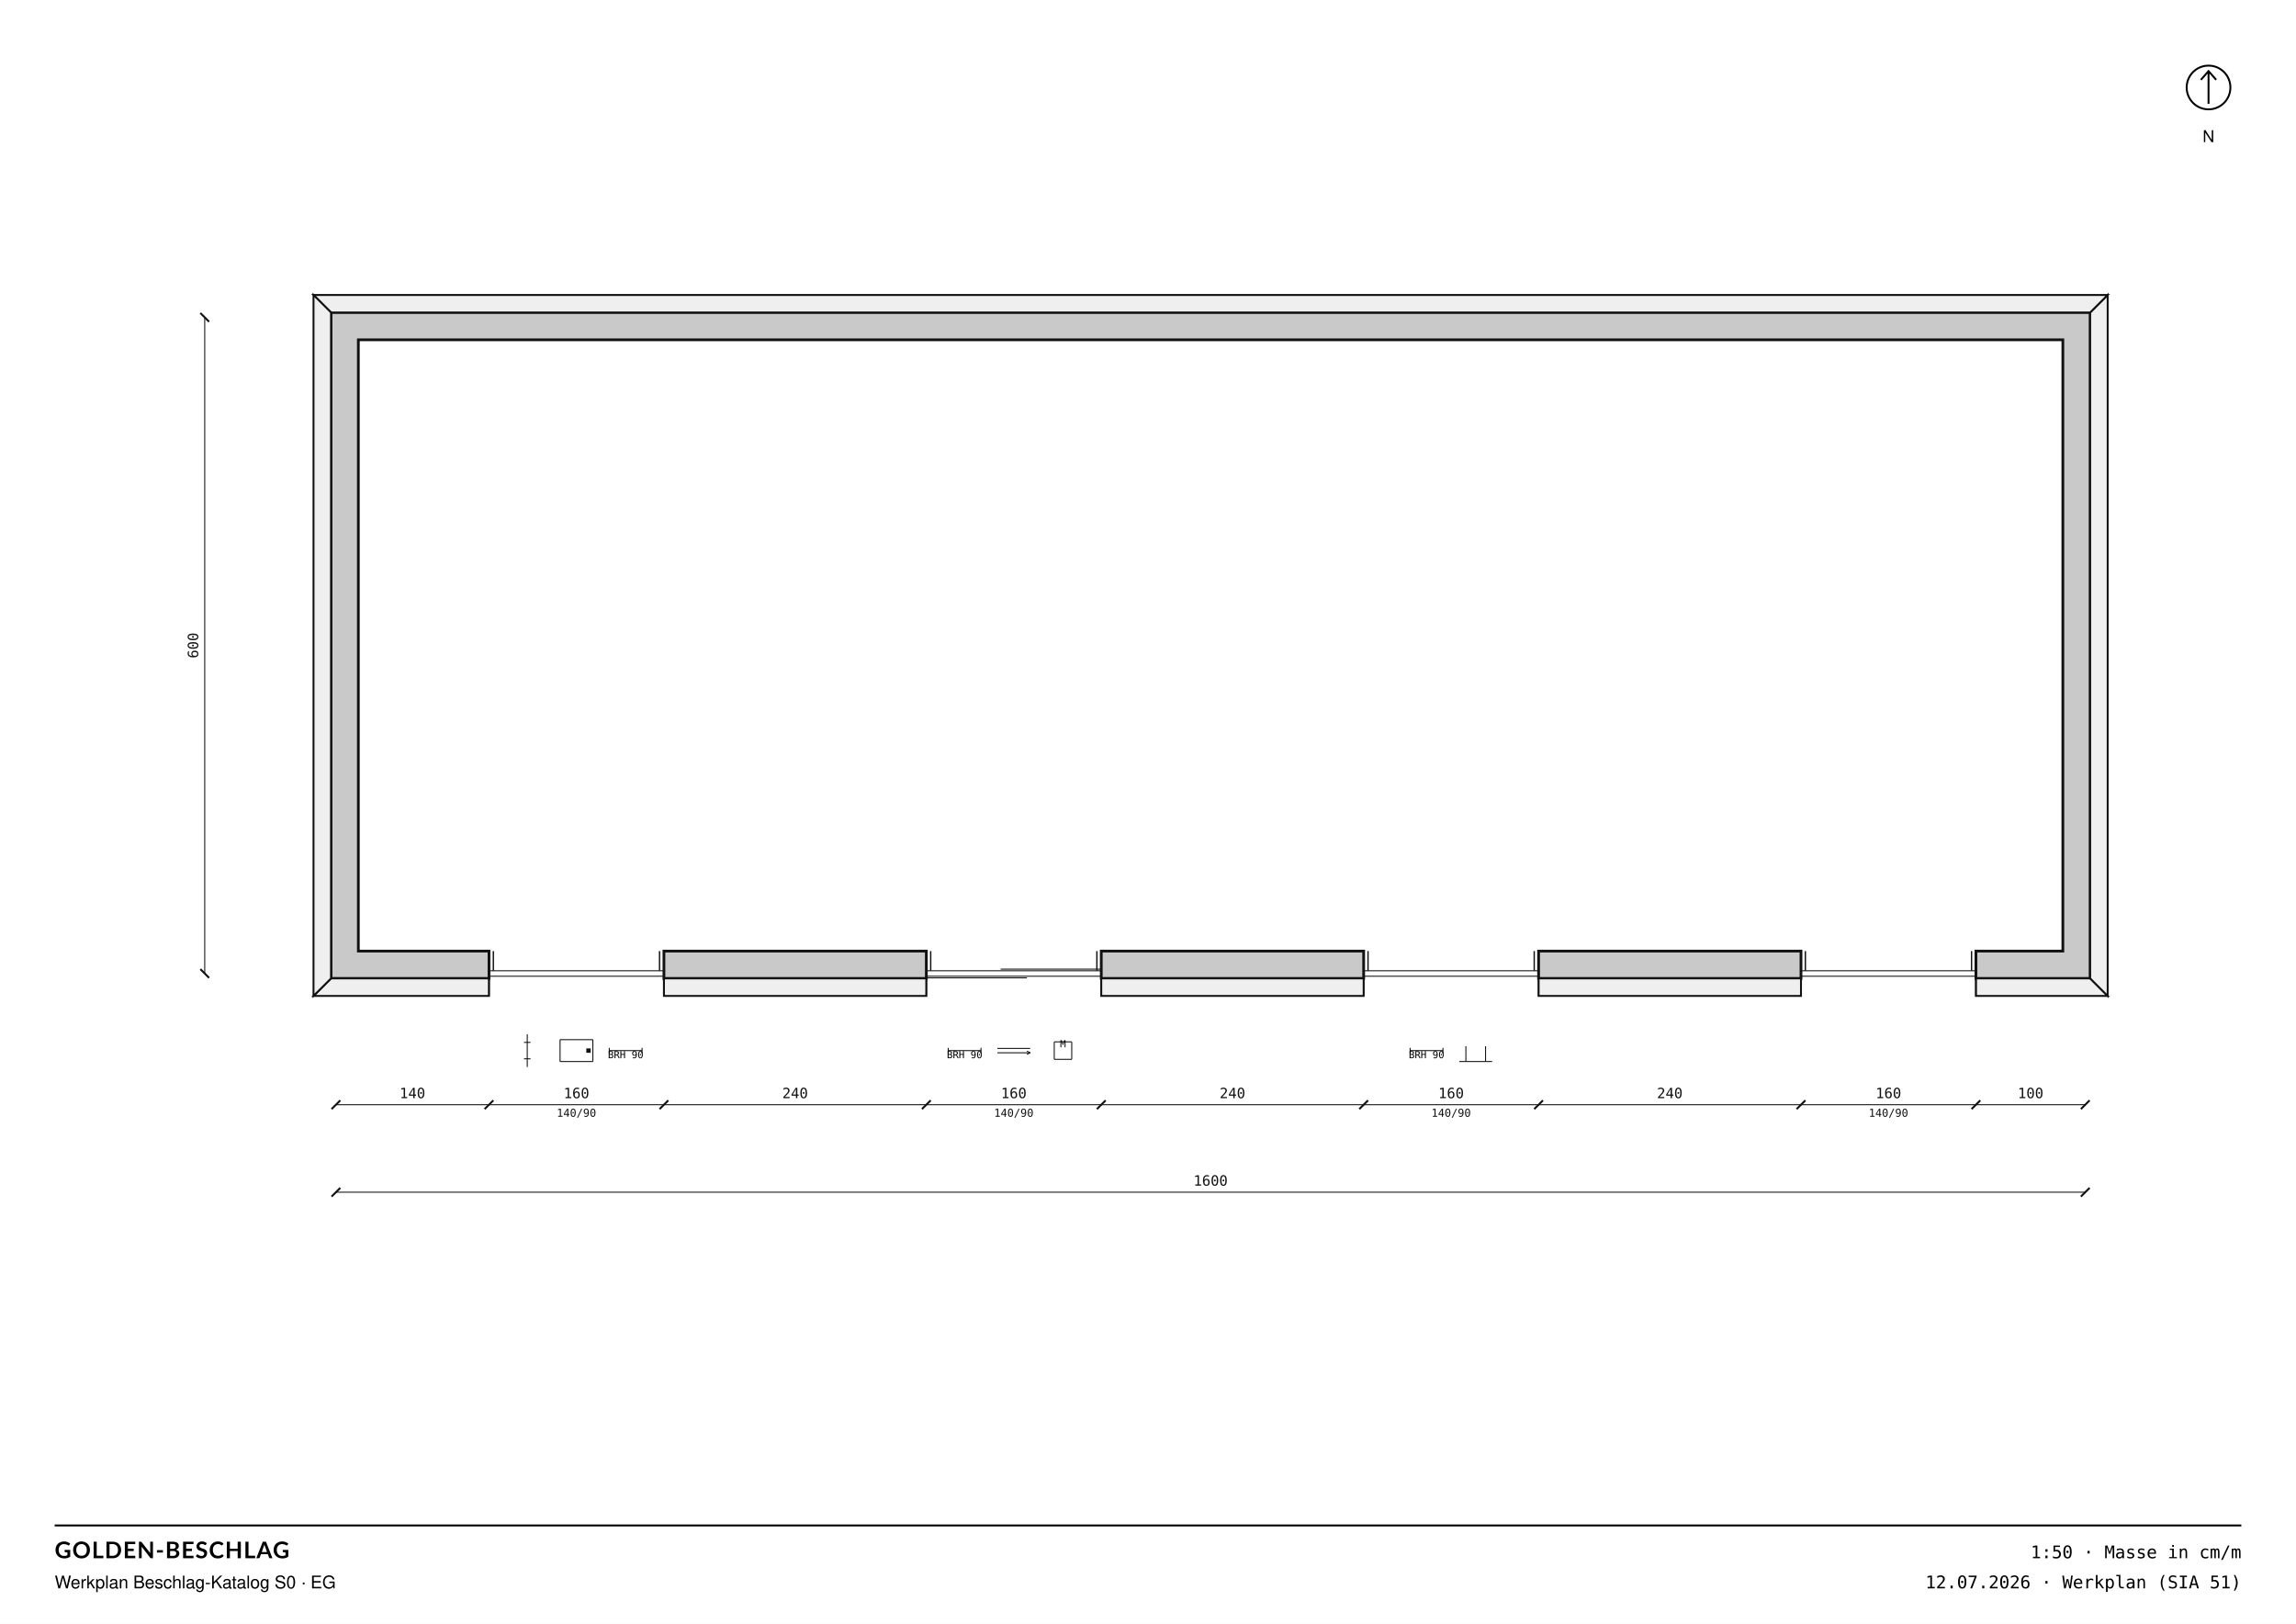
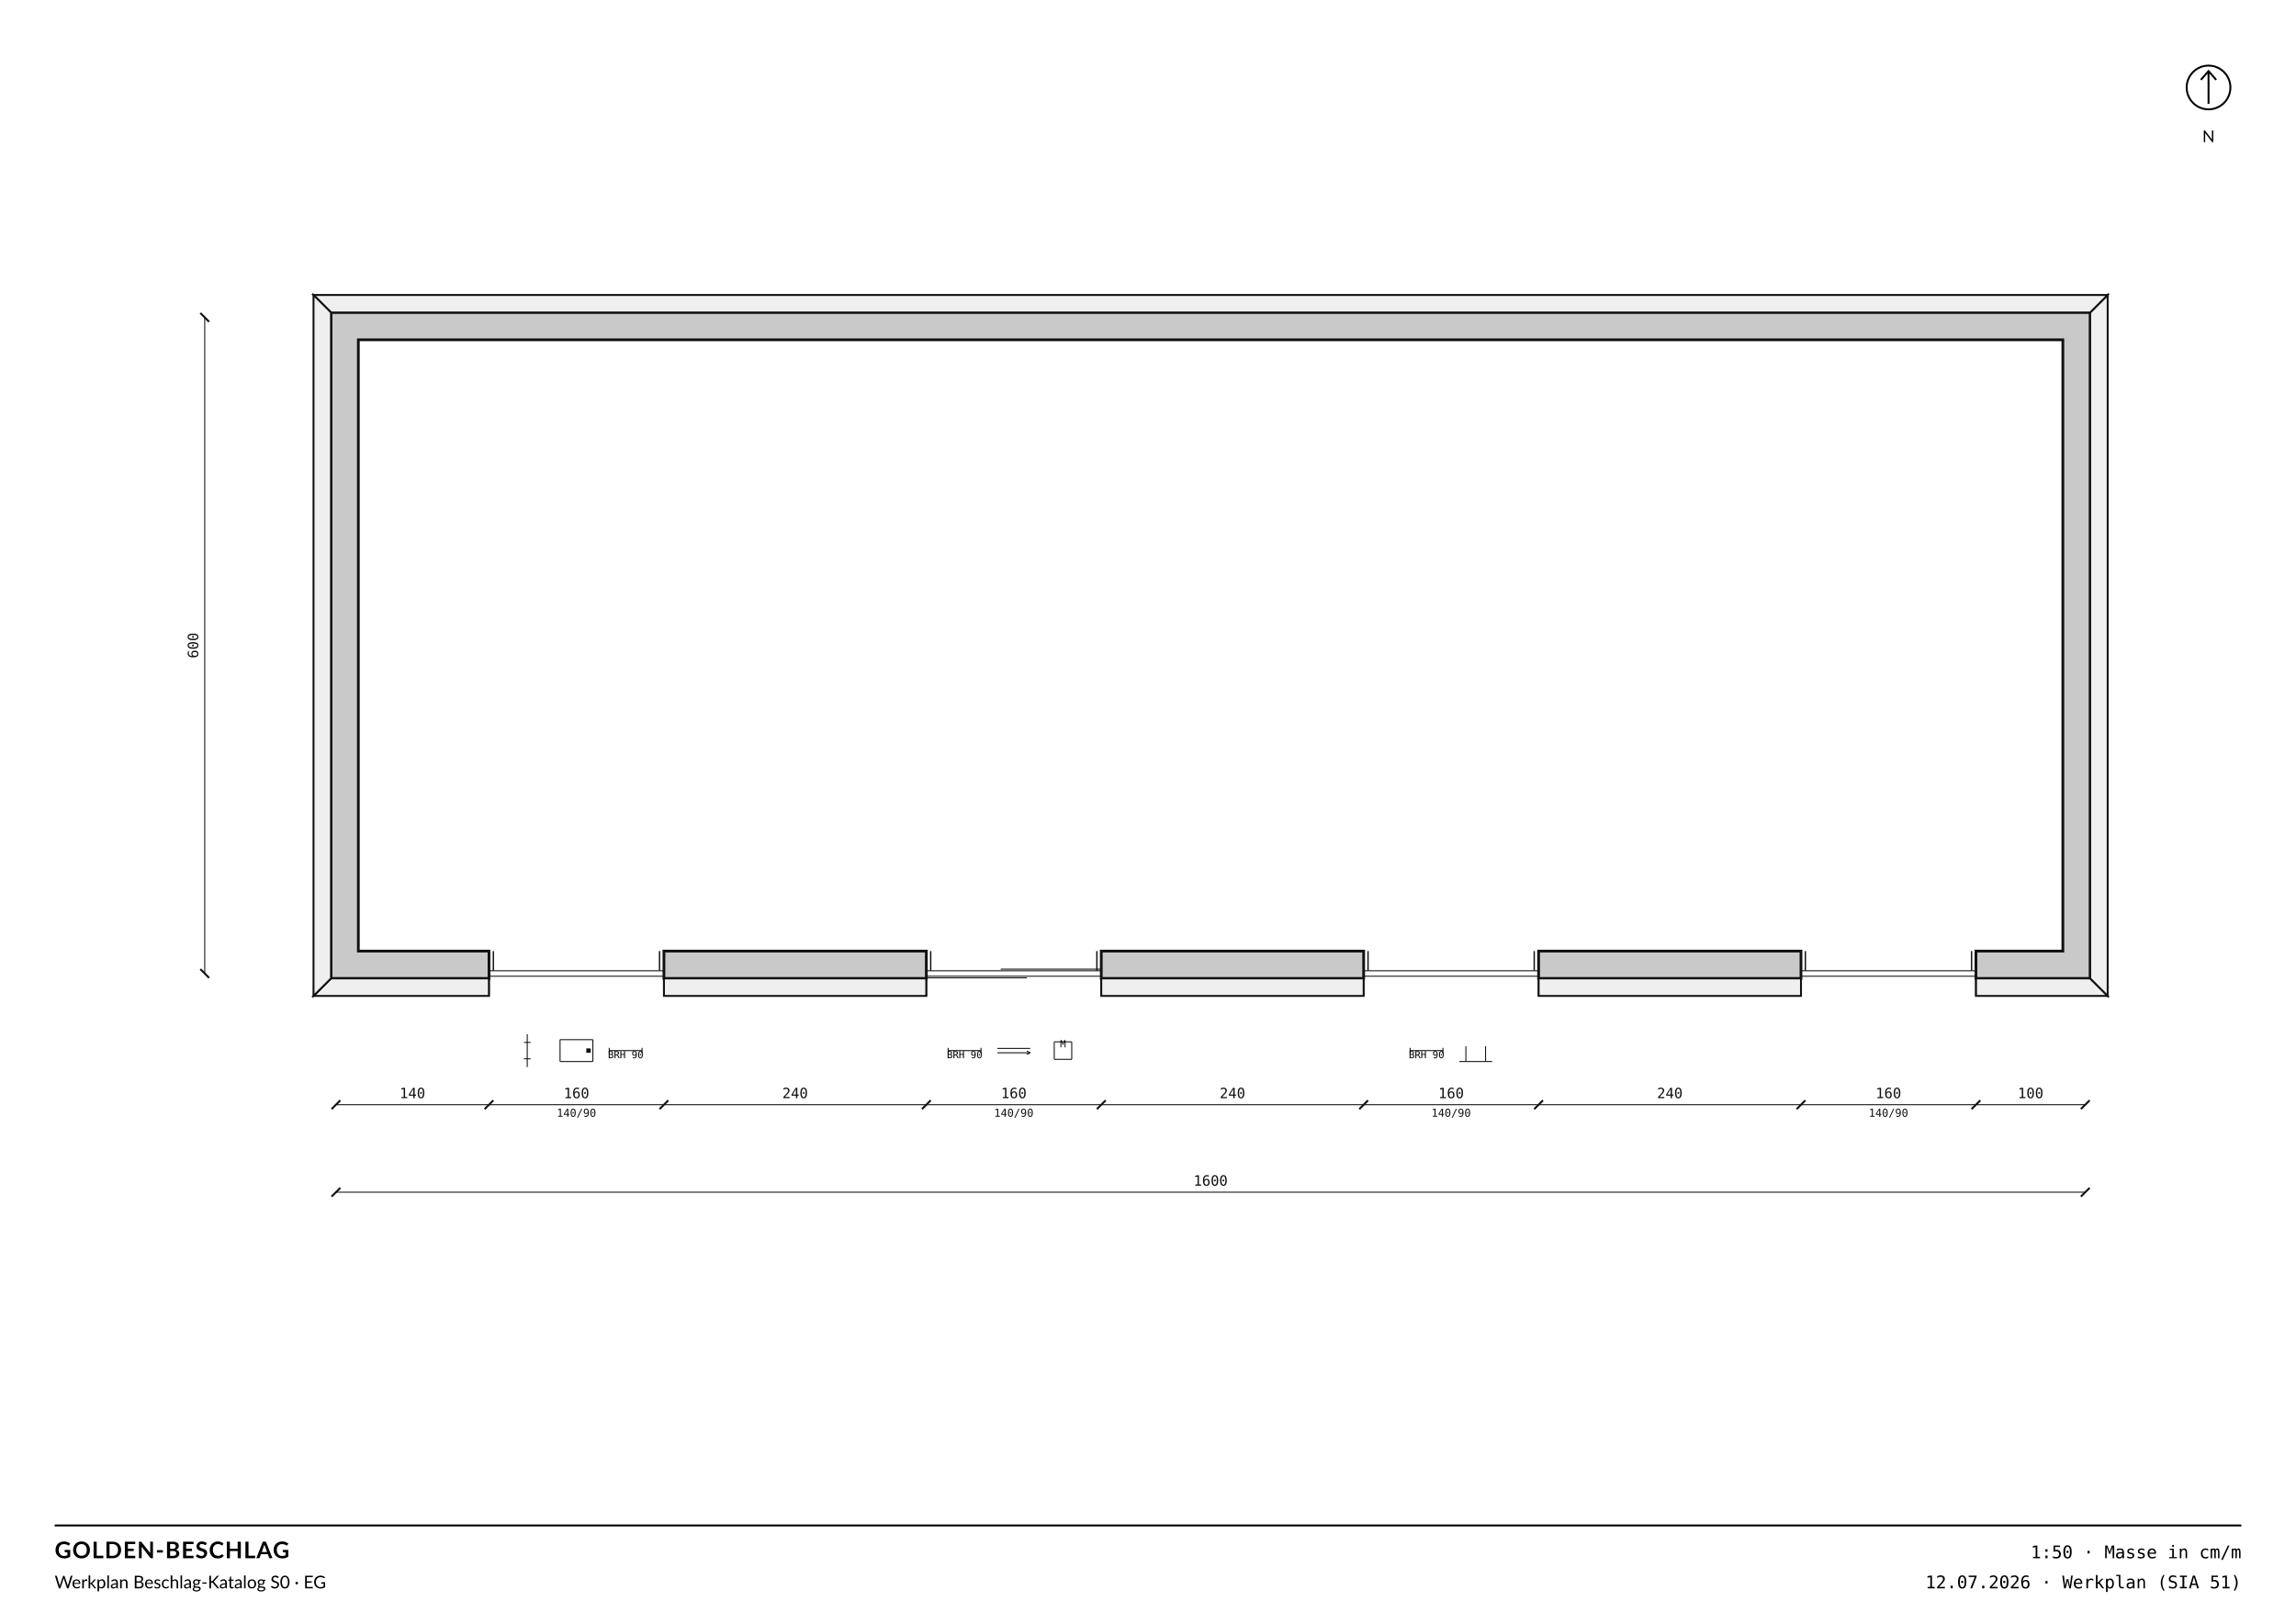
<svg xmlns="http://www.w3.org/2000/svg" width="420mm" height="297mm" viewBox="0 0 420 297" font-family="Helvetica, Arial, sans-serif">
  <rect width="420" height="297" fill="white" />
  <g transform="translate(61.45, 178.05) scale(0.02)">
    <path d="M 1400 -205 L 205 -205 L 205 -5795 L 15795 -5795 L 15795 -205 L 15000 -205 L 15000 45 L 16045 45 L 16045 -6045 L -45 -6045 L -45 45 L 1400 45 Z M 13400 -205 L 11000 -205 L 11000 45 L 13400 45 Z M 9400 -205 L 7000 -205 L 7000 45 L 9400 45 Z M 5400 -205 L 3000 -205 L 3000 45 L 5400 45 Z" fill-rule="evenodd" fill="#c9c9c9" stroke="#111" stroke-width="25" />
    <path d="M 16205 205 L 16045 45 L 15000 45 L 15000 205 Z M 13400 205 L 13400 45 L 11000 45 L 11000 205 Z M 9400 205 L 9400 45 L 7000 45 L 7000 205 Z M 5400 205 L 5400 45 L 3000 45 L 3000 205 Z M 1400 205 L 1400 45 L -45 45 L -205 205 Z" fill-rule="evenodd" fill="#efefef" stroke="#111" stroke-width="17.5" />
    <path d="M 16045 45 L 16045 -6045 L 16205 -6205 L 16205 205 Z" fill-rule="evenodd" fill="#efefef" stroke="#111" stroke-width="17.5" />
    <path d="M 16045 -6045 L -45 -6045 L -205 -6205 L 16205 -6205 Z" fill-rule="evenodd" fill="#efefef" stroke="#111" stroke-width="17.5" />
    <path d="M -45 -6045 L -45 45 L -205 205 L -205 -6205 Z" fill-rule="evenodd" fill="#efefef" stroke="#111" stroke-width="17.5" />
    <path d="M 2290 725 L 2330 725 L 2330 685 L 2290 685 Z" fill-rule="evenodd" fill="#111" stroke="none" />
    <line x1="1400" y1="-205" x2="1400" y2="205" stroke="#111" stroke-width="12.5" />
    <line x1="3000" y1="-205" x2="3000" y2="205" stroke="#111" stroke-width="12.5" />
    <line x1="1400" y1="25" x2="3000" y2="25" stroke="#111" stroke-width="9" />
    <line x1="1400" y1="-25" x2="3000" y2="-25" stroke="#111" stroke-width="9" />
    <line x1="1440" y1="-205" x2="1440" y2="-25" stroke="#111" stroke-width="12.5" />
    <line x1="2960" y1="-205" x2="2960" y2="-25" stroke="#111" stroke-width="12.5" />
    <line x1="5400" y1="-205" x2="5400" y2="205" stroke="#111" stroke-width="12.5" />
    <line x1="7000" y1="-205" x2="7000" y2="205" stroke="#111" stroke-width="12.5" />
    <line x1="5400" y1="25" x2="7000" y2="25" stroke="#111" stroke-width="9" />
    <line x1="5400" y1="-25" x2="7000" y2="-25" stroke="#111" stroke-width="9" />
    <line x1="5440" y1="-205" x2="5440" y2="-25" stroke="#111" stroke-width="12.5" />
    <line x1="6960" y1="-205" x2="6960" y2="-25" stroke="#111" stroke-width="12.5" />
    <line x1="5400" y1="40" x2="6320" y2="40" stroke="#111" stroke-width="9" />
    <line x1="6080" y1="-40" x2="7000" y2="-40" stroke="#111" stroke-width="9" />
    <line x1="9400" y1="-205" x2="9400" y2="205" stroke="#111" stroke-width="12.5" />
    <line x1="11000" y1="-205" x2="11000" y2="205" stroke="#111" stroke-width="12.5" />
    <line x1="9400" y1="25" x2="11000" y2="25" stroke="#111" stroke-width="9" />
    <line x1="9400" y1="-25" x2="11000" y2="-25" stroke="#111" stroke-width="9" />
    <line x1="9440" y1="-205" x2="9440" y2="-25" stroke="#111" stroke-width="12.5" />
    <line x1="10960" y1="-205" x2="10960" y2="-25" stroke="#111" stroke-width="12.5" />
    <line x1="13400" y1="-205" x2="13400" y2="205" stroke="#111" stroke-width="12.5" />
    <line x1="15000" y1="-205" x2="15000" y2="205" stroke="#111" stroke-width="12.5" />
    <line x1="13400" y1="25" x2="15000" y2="25" stroke="#111" stroke-width="9" />
    <line x1="13400" y1="-25" x2="15000" y2="-25" stroke="#111" stroke-width="9" />
    <line x1="13440" y1="-205" x2="13440" y2="-25" stroke="#111" stroke-width="12.5" />
    <line x1="14960" y1="-205" x2="14960" y2="-25" stroke="#111" stroke-width="12.5" />
    <line x1="1750" y1="855" x2="1750" y2="555" stroke="#111" stroke-width="9" />
    <line x1="1720" y1="780" x2="1780" y2="780" stroke="#111" stroke-width="9" />
    <line x1="1720" y1="630" x2="1780" y2="630" stroke="#111" stroke-width="9" />
    <line x1="2050" y1="805" x2="2350" y2="805" stroke="#111" stroke-width="9" />
    <line x1="2350" y1="805" x2="2350" y2="605" stroke="#111" stroke-width="9" />
    <line x1="2350" y1="605" x2="2050" y2="605" stroke="#111" stroke-width="9" />
    <line x1="2050" y1="605" x2="2050" y2="805" stroke="#111" stroke-width="9" />
    <line x1="2500" y1="705" x2="2800" y2="705" stroke="#111" stroke-width="9" />
    <line x1="2500" y1="730" x2="2500" y2="680" stroke="#111" stroke-width="9" />
    <line x1="2800" y1="730" x2="2800" y2="680" stroke="#111" stroke-width="9" />
    <line x1="5600" y1="705" x2="5900" y2="705" stroke="#111" stroke-width="9" />
    <line x1="5600" y1="730" x2="5600" y2="680" stroke="#111" stroke-width="9" />
    <line x1="5900" y1="730" x2="5900" y2="680" stroke="#111" stroke-width="9" />
    <line x1="6050" y1="725" x2="6350" y2="725" stroke="#111" stroke-width="9" />
    <line x1="6050" y1="685" x2="6350" y2="685" stroke="#111" stroke-width="9" />
    <line x1="6350" y1="725" x2="6320" y2="740" stroke="#111" stroke-width="9" />
    <line x1="6350" y1="725" x2="6320" y2="710" stroke="#111" stroke-width="9" />
    <line x1="6570" y1="785" x2="6730" y2="785" stroke="#111" stroke-width="9" />
    <line x1="6730" y1="785" x2="6730" y2="625" stroke="#111" stroke-width="9" />
    <line x1="6730" y1="625" x2="6570" y2="625" stroke="#111" stroke-width="9" />
    <line x1="6570" y1="625" x2="6570" y2="785" stroke="#111" stroke-width="9" />
    <line x1="9825" y1="705" x2="10125" y2="705" stroke="#111" stroke-width="9" />
    <line x1="9825" y1="730" x2="9825" y2="680" stroke="#111" stroke-width="9" />
    <line x1="10125" y1="730" x2="10125" y2="680" stroke="#111" stroke-width="9" />
    <line x1="10275" y1="805" x2="10575" y2="805" stroke="#111" stroke-width="9" />
    <line x1="10335" y1="805" x2="10335" y2="665" stroke="#111" stroke-width="9" />
    <line x1="10515" y1="805" x2="10515" y2="665" stroke="#111" stroke-width="9" />
    <text x="2650" y="775" text-anchor="middle" font-size="90" font-family="'IBM Plex Mono', ui-monospace, monospace">BRH 90</text>
    <text x="5750" y="775" text-anchor="middle" font-size="90" font-family="'IBM Plex Mono', ui-monospace, monospace">BRH 90</text>
    <text x="6650" y="675" text-anchor="middle" font-size="90" font-family="'IBM Plex Mono', ui-monospace, monospace">M</text>
    <text x="9975" y="775" text-anchor="middle" font-size="90" font-family="'IBM Plex Mono', ui-monospace, monospace">BRH 90</text>
    <g stroke="#111" fill="#111">
      <line x1="0" y1="1200" x2="16000" y2="1200" stroke-width="9" />
      <line x1="-40" y1="1240" x2="40" y2="1160" stroke-width="18" />
      <line x1="1360" y1="1240" x2="1440" y2="1160" stroke-width="18" />
      <line x1="2960" y1="1240" x2="3040" y2="1160" stroke-width="18" />
      <line x1="5360" y1="1240" x2="5440" y2="1160" stroke-width="18" />
      <line x1="6960" y1="1240" x2="7040" y2="1160" stroke-width="18" />
      <line x1="9360" y1="1240" x2="9440" y2="1160" stroke-width="18" />
      <line x1="10960" y1="1240" x2="11040" y2="1160" stroke-width="18" />
      <line x1="13360" y1="1240" x2="13440" y2="1160" stroke-width="18" />
      <line x1="14960" y1="1240" x2="15040" y2="1160" stroke-width="18" />
      <line x1="15960" y1="1240" x2="16040" y2="1160" stroke-width="18" />
      <text x="700" y="1140" text-anchor="middle" font-size="130" font-family="'IBM Plex Mono', ui-monospace, monospace" stroke="none">140</text>
      <text x="2200" y="1140" text-anchor="middle" font-size="130" font-family="'IBM Plex Mono', ui-monospace, monospace" stroke="none">160</text>
      <text x="2200" y="1310" text-anchor="middle" font-size="100" font-family="'IBM Plex Mono', ui-monospace, monospace" stroke="none">140/90</text>
      <text x="4200" y="1140" text-anchor="middle" font-size="130" font-family="'IBM Plex Mono', ui-monospace, monospace" stroke="none">240</text>
      <text x="6200" y="1140" text-anchor="middle" font-size="130" font-family="'IBM Plex Mono', ui-monospace, monospace" stroke="none">160</text>
      <text x="6200" y="1310" text-anchor="middle" font-size="100" font-family="'IBM Plex Mono', ui-monospace, monospace" stroke="none">140/90</text>
      <text x="8200" y="1140" text-anchor="middle" font-size="130" font-family="'IBM Plex Mono', ui-monospace, monospace" stroke="none">240</text>
      <text x="10200" y="1140" text-anchor="middle" font-size="130" font-family="'IBM Plex Mono', ui-monospace, monospace" stroke="none">160</text>
      <text x="10200" y="1310" text-anchor="middle" font-size="100" font-family="'IBM Plex Mono', ui-monospace, monospace" stroke="none">140/90</text>
      <text x="12200" y="1140" text-anchor="middle" font-size="130" font-family="'IBM Plex Mono', ui-monospace, monospace" stroke="none">240</text>
      <text x="14200" y="1140" text-anchor="middle" font-size="130" font-family="'IBM Plex Mono', ui-monospace, monospace" stroke="none">160</text>
      <text x="14200" y="1310" text-anchor="middle" font-size="100" font-family="'IBM Plex Mono', ui-monospace, monospace" stroke="none">140/90</text>
      <text x="15500" y="1140" text-anchor="middle" font-size="130" font-family="'IBM Plex Mono', ui-monospace, monospace" stroke="none">100</text>
    </g>
    <g stroke="#111" fill="#111">
      <line x1="0" y1="2000" x2="16000" y2="2000" stroke-width="9" />
      <line x1="-40" y1="2040" x2="40" y2="1960" stroke-width="18" />
      <line x1="15960" y1="2040" x2="16040" y2="1960" stroke-width="18" />
      <text x="8000" y="1940" text-anchor="middle" font-size="130" font-family="'IBM Plex Mono', ui-monospace, monospace" stroke="none">1600</text>
    </g>
    <g stroke="#111" fill="#111">
      <line x1="-1200" y1="0" x2="-1200" y2="-6000" stroke-width="9" />
      <line x1="-1240" y1="-40" x2="-1160" y2="40" stroke-width="18" />
      <line x1="-1240" y1="-6040" x2="-1160" y2="-5960" stroke-width="18" />
      <text x="-1260" y="-3000" text-anchor="middle" font-size="130" font-family="'IBM Plex Mono', ui-monospace, monospace" stroke="none" transform="rotate(-90 -1260 -3000)">600</text>
    </g>
  </g>
  <g stroke="black" fill="none" stroke-width="0.35">
    <circle cx="404" cy="16" r="4" />
    <path d="M 404 19 L 404 13 M 402.6 14.6 L 404 13 L 405.4 14.6" />
-     <text x="404" y="26" text-anchor="middle" font-size="3" stroke="none" fill="black">N</text>
+     <text x="404" y="26" text-anchor="middle" font-size="3" font-family="'Lato', Helvetica, Arial, sans-serif" stroke="none" fill="black">N</text>
  </g>
  <g font-size="3.2">
    <line x1="10" y1="279" x2="410" y2="279" stroke="black" stroke-width="0.35" />
    <text x="10" y="285" font-weight="bold" font-family="'Lato', Helvetica, Arial, sans-serif" letter-spacing="0.04em" font-size="4.2">GOLDEN-BESCHLAG</text>
-     <text x="10" y="290.5">Werkplan Beschlag-Katalog S0 · EG</text>
+     <text x="10" y="290.5" font-family="'Lato', Helvetica, Arial, sans-serif">Werkplan Beschlag-Katalog S0 · EG</text>
    <text x="410" y="285" text-anchor="end" font-family="'IBM Plex Mono', ui-monospace, monospace" font-feature-settings="'tnum'">1:50 · Masse in cm/m</text>
    <text x="410" y="290.5" text-anchor="end" font-family="'IBM Plex Mono', ui-monospace, monospace" font-feature-settings="'tnum'">12.07.2026 · Werkplan (SIA 51)</text>
  </g>
</svg>
